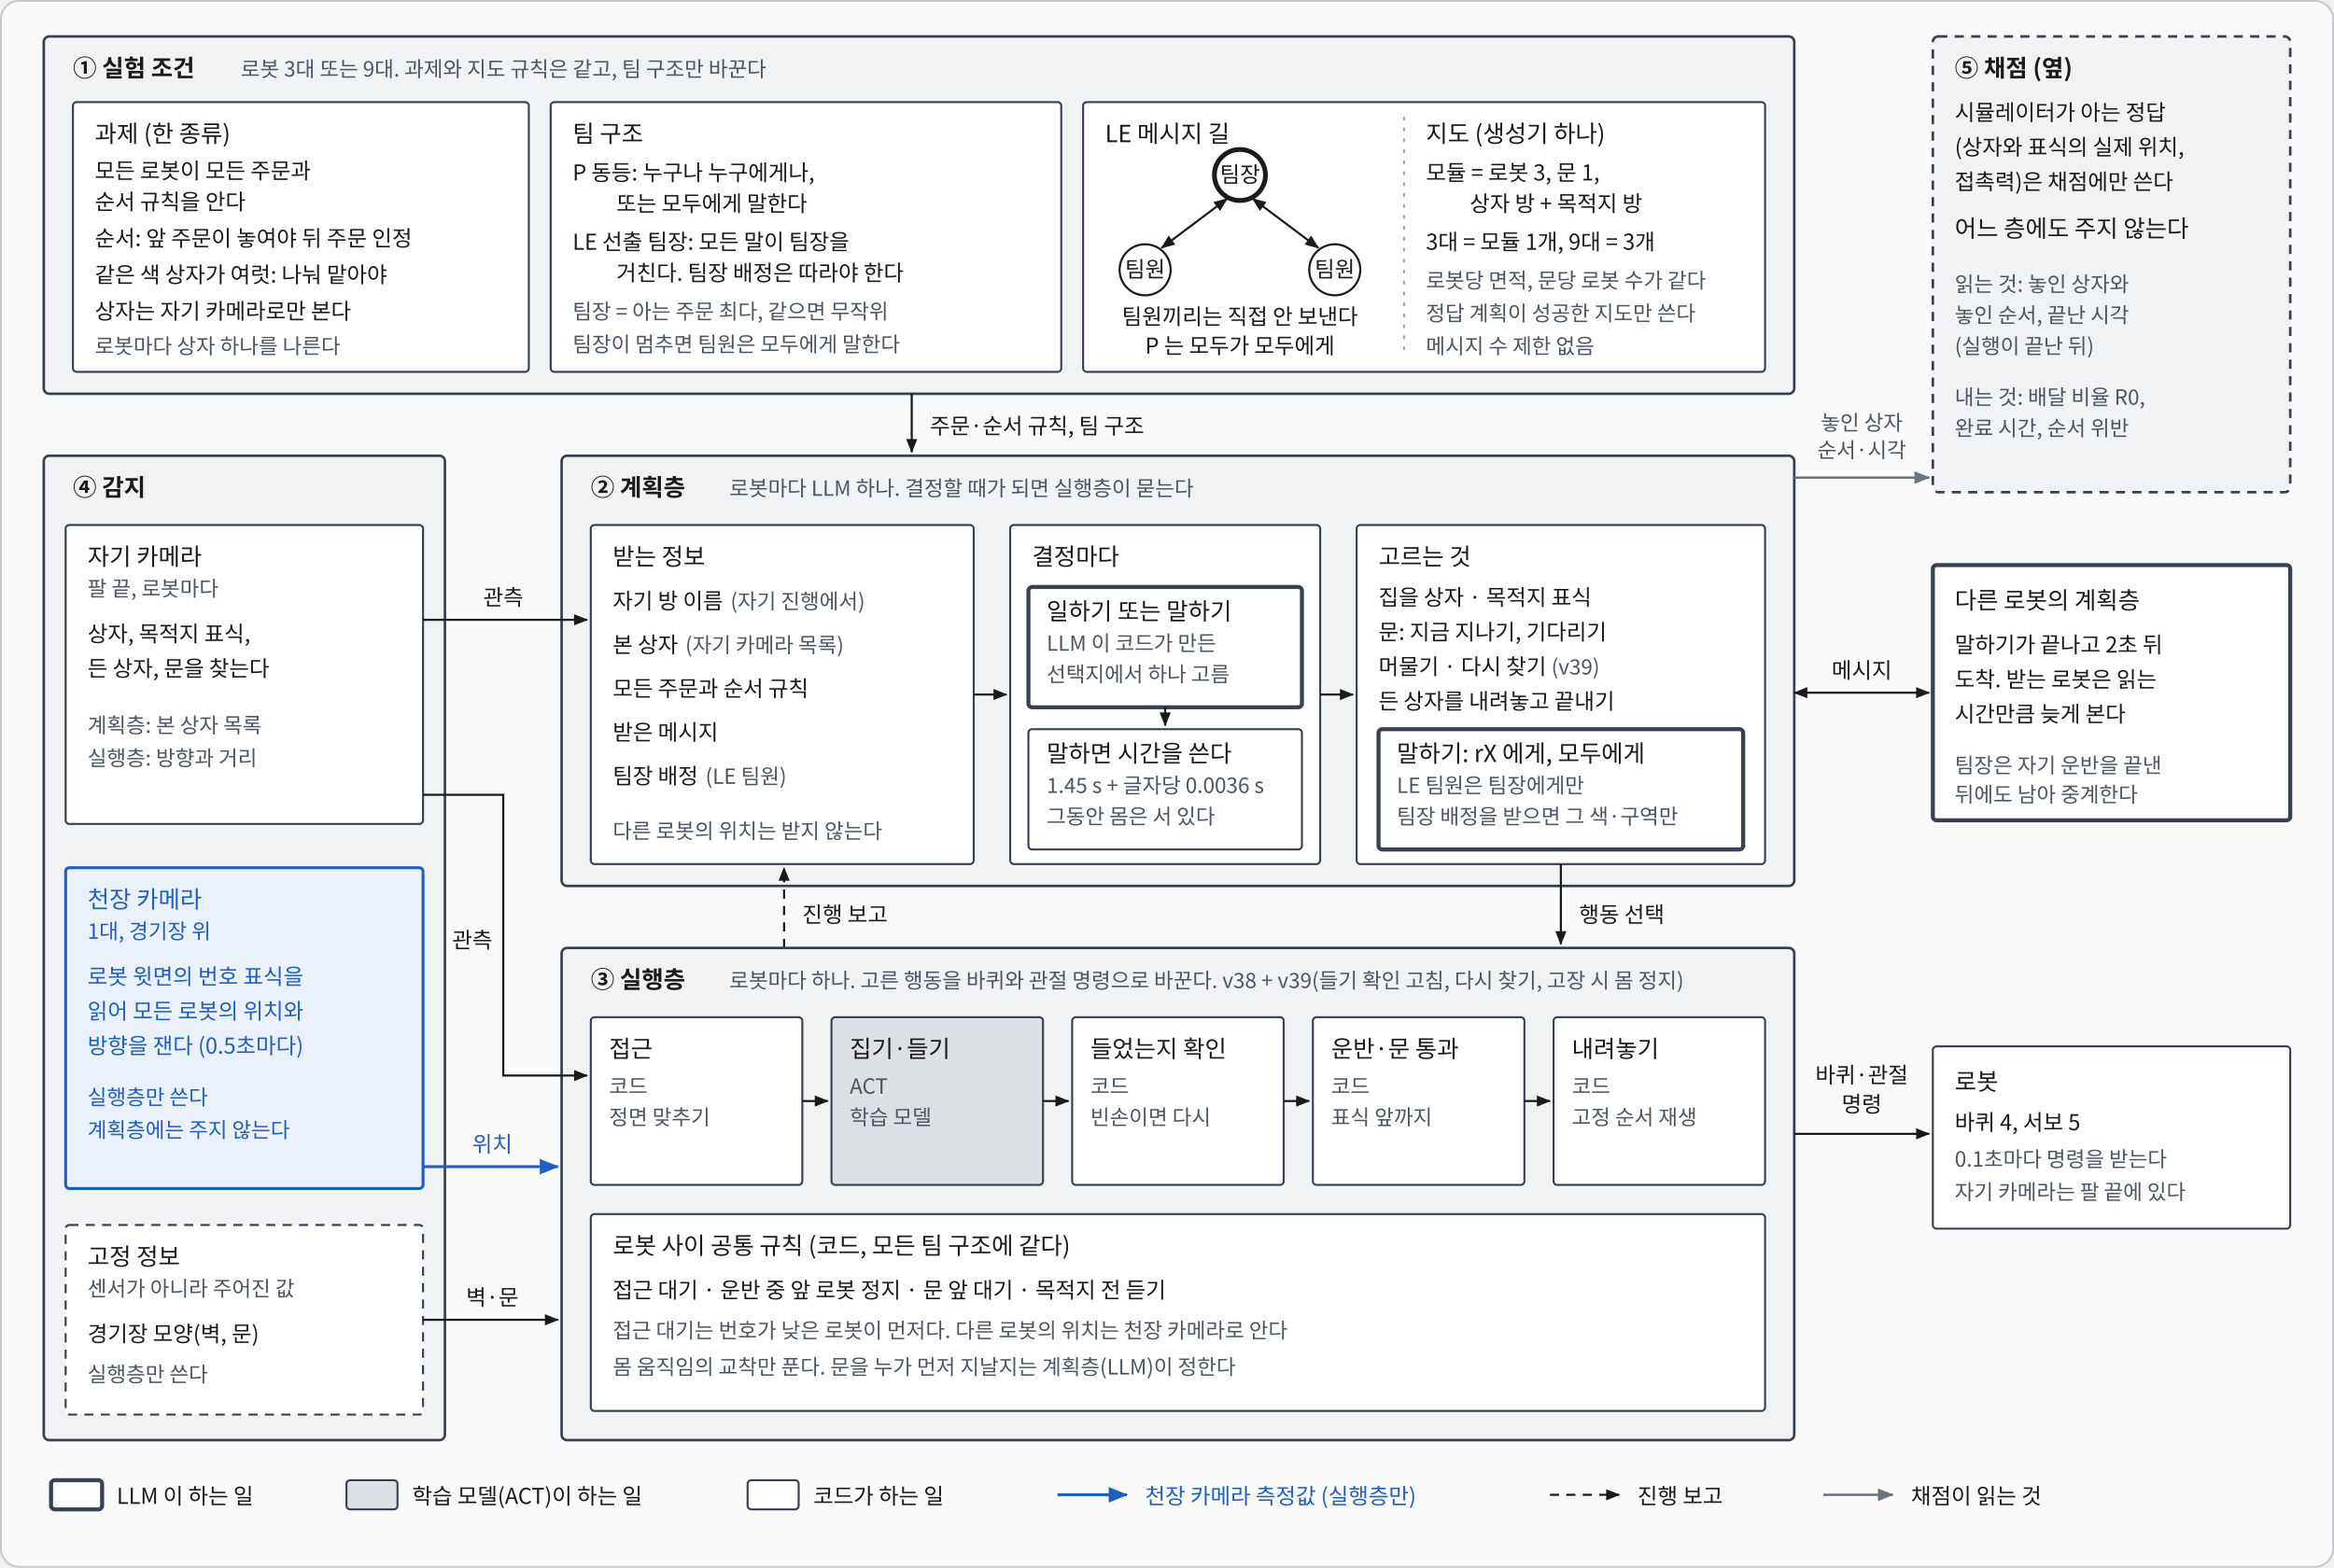
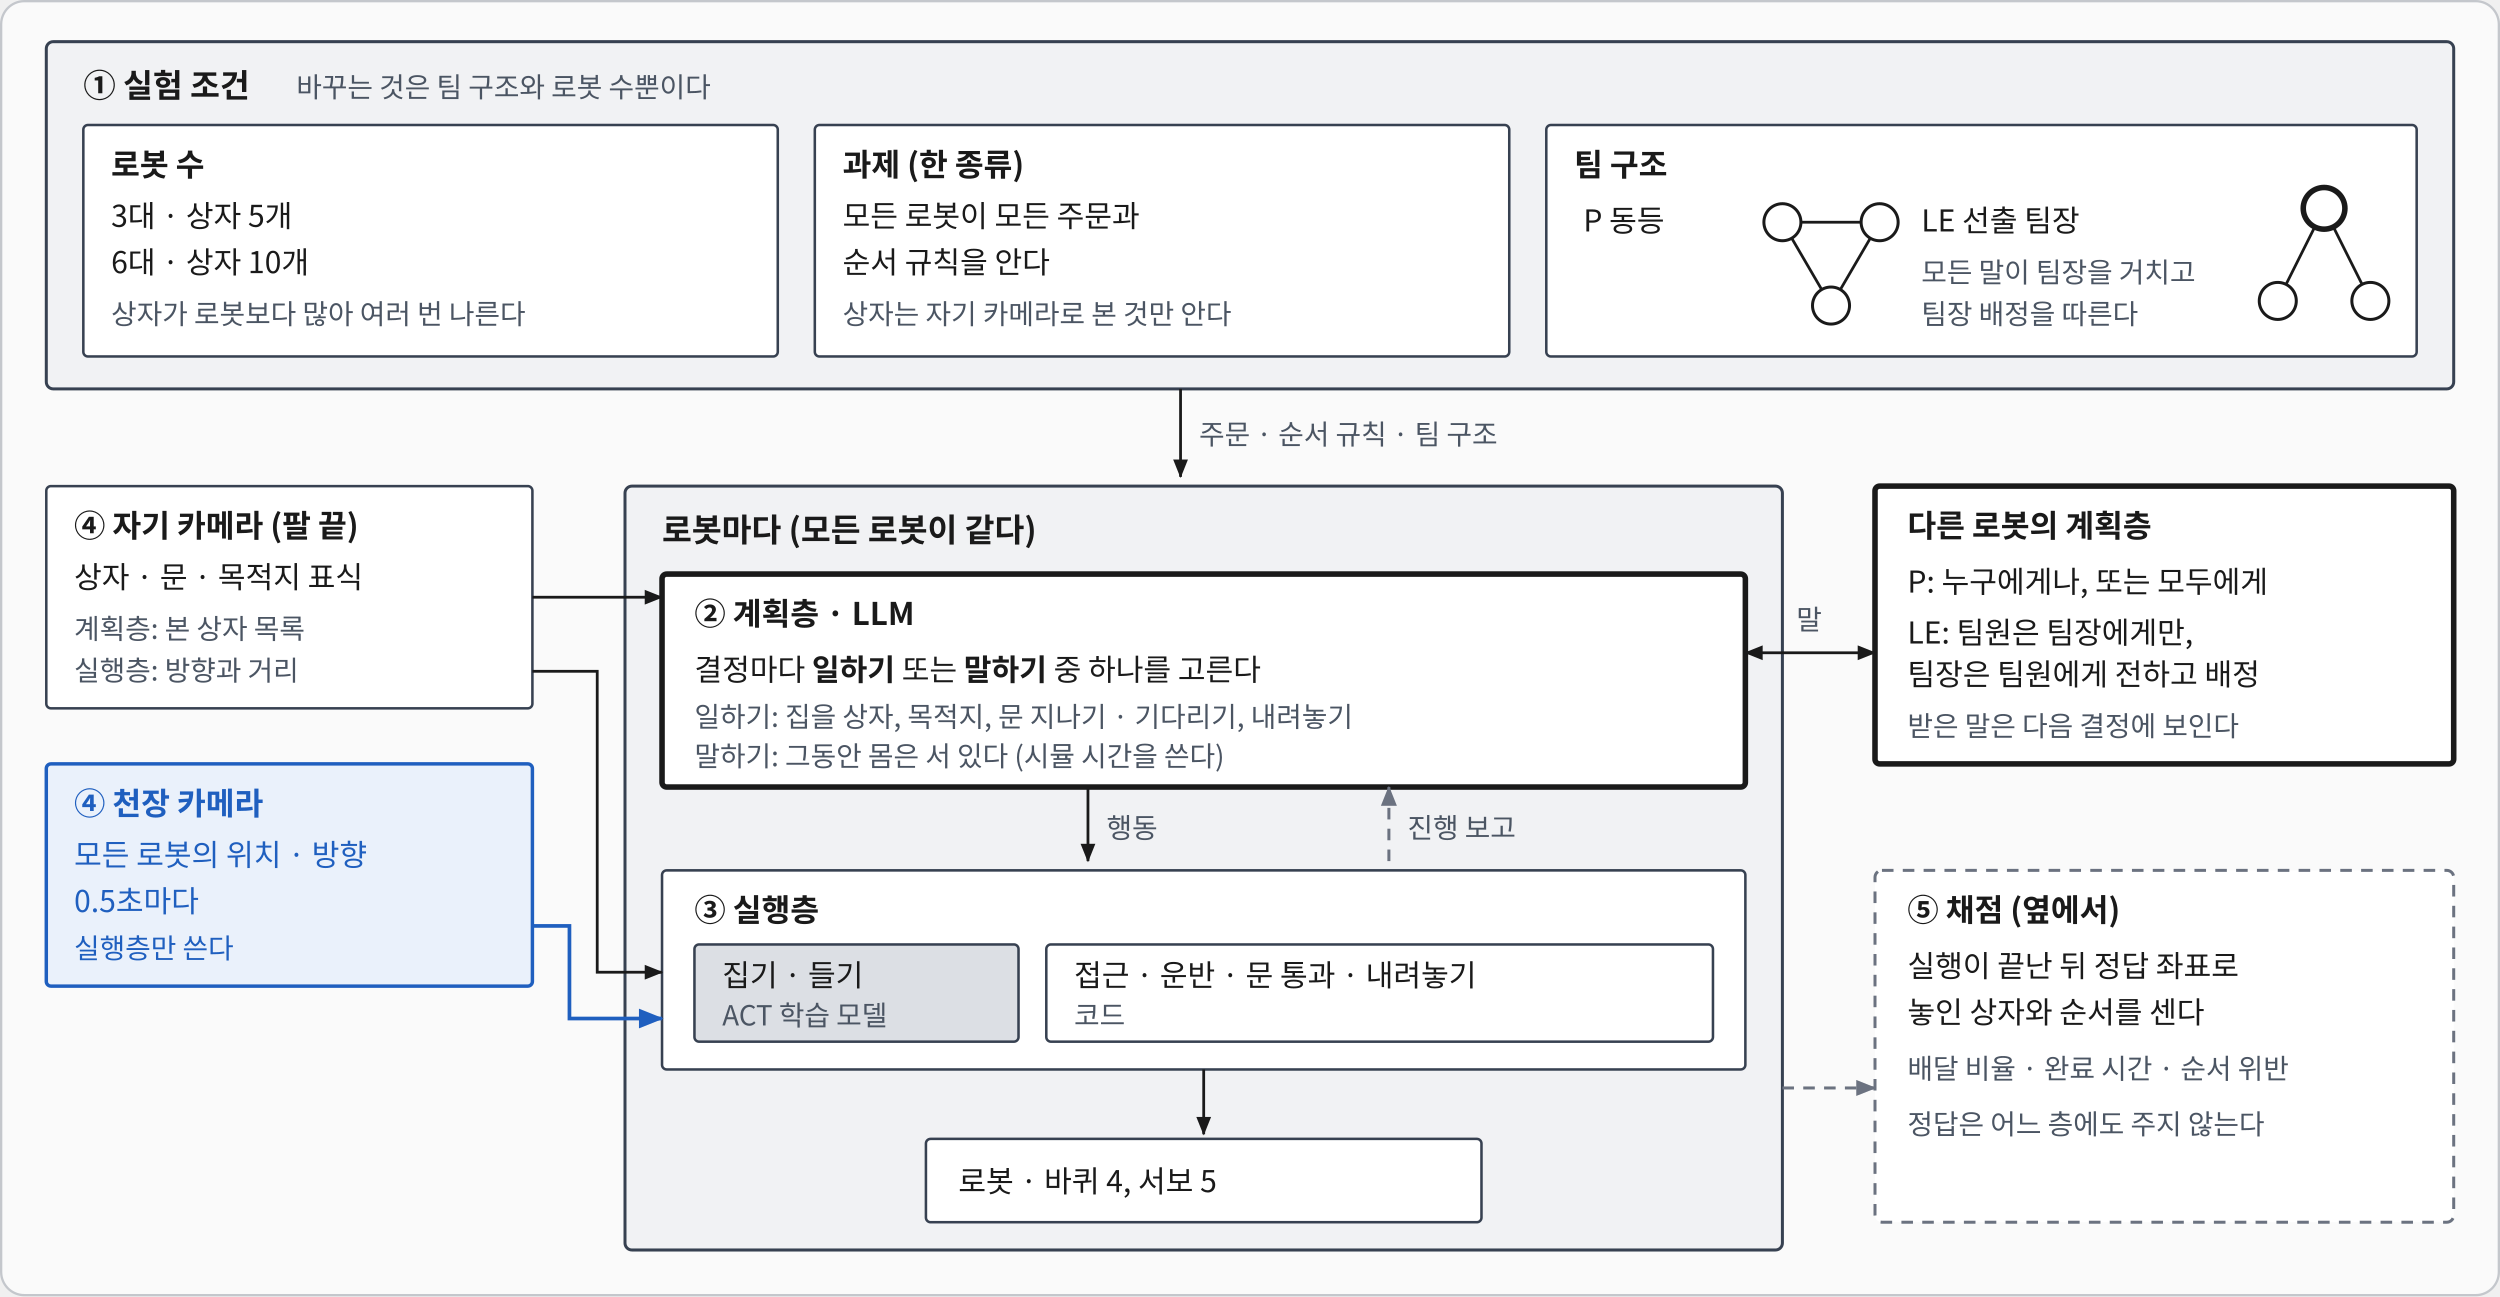
- <svg xmlns="http://www.w3.org/2000/svg" viewBox="0 0 1280 860" width="1280" height="860" role="img" aria-label="전체 구조: 로봇 3대 또는 9대. 모든 로봇이 모든 주문과 순서 규칙을 알고, 상자는 자기 카메라로만 본다. 팀 구조는 동등(누구나 누구에게나 말함)과 선출 팀장(모든 말이 팀장을 거치고 팀장 배정은 구속)이다. 지도는 생성기 하나로, 로봇 3대와 문 1개인 모듈을 1개 또는 3개 붙인다. 계획층은 로봇마다 LLM 하나로, 결정마다 일하기 또는 말하기를 고르고, 말하기는 시뮬 시간을 쓴다. 실행층은 v38에 v39 수정을 더해 ACT 로 집기와 들기를, 코드로 접근, 운반, 문 통과, 내려놓기를 한다. 채점은 놓인 상자와 순서로 배달 비율, 완료 시간, 순서 위반을 낸다" font-family="'Noto Sans CJK KR','Noto Sans KR','Apple SD Gothic Neo','Malgun Gothic',Helvetica,Arial,sans-serif">
+ <svg xmlns="http://www.w3.org/2000/svg" viewBox="0 0 1080 560" width="1080" height="560" role="img" aria-label="전체 구조(2차 실험): 로봇 3대(상자 5개) 또는 6대(상자 10개)가 상자를 여러 번 나른다. 모든 로봇이 모든 주문과 순서 규칙을 안다. 팀 구조는 동등(누구나 누구에게나 말함)과 선출 팀장(모든 말이 팀장을 거치고 팀장 배정을 따름) 두 가지다. 로봇마다 LLM 하나가 결정마다 일하기 또는 말하기를 고르고, 말하면 시뮬 시간을 쓴다. 고른 행동은 실행층이 바꾼다: 집기와 들기는 ACT, 접근, 운반, 문 통과, 내려놓기는 코드. 자기 카메라는 계획층과 실행층에, 천장 카메라는 실행층에만 준다. 채점은 실행이 끝난 뒤 정답 좌표로 배달 비율, 완료 시간, 순서 위반을 낸다" font-family="'Noto Sans CJK KR','Noto Sans KR','Apple SD Gothic Neo','Malgun Gothic',Helvetica,Arial,sans-serif">
  <defs>
    <style>
-       text { fill: #1a1a1a; font-size: 12px; }
-       .tb { font-size: 13px; font-weight: 600; }
-       .tm { font-size: 13px; font-weight: 500; }
-       .ts { font-size: 11.5px; fill: #4b5563; }
+       text { fill: #1a1a1a; font-size: 13px; }
+       .tb { font-size: 14px; font-weight: 600; }
+       .tm { font-size: 13.5px; font-weight: 600; }
+       .ts { font-size: 12px; fill: #4b5563; }
      .bl { fill: #1f5fbf; }
-       .cont { fill: #f1f2f4; stroke: #374151; stroke-width: 1.4; }
+       .cont { fill: #f1f2f4; stroke: #374151; stroke-width: 1.3; }
      .box { fill: #fff; stroke: #374151; stroke-width: 1.1; }
-       .llm { stroke-width: 2.2; }
-       .act { fill: #dcdfe4; }
-       .cam { fill: #eaf1fb; stroke: #1f5fbf; stroke-width: 1.6; }
-       .dash { stroke-dasharray: 5 4; }
-       .lg { fill: none; stroke: #6b7280; stroke-width: 1.3; }
-       .ln { fill: none; stroke: #1a1a1a; stroke-width: 1.15; }
+       .llm { fill: #fff; stroke: #1a1a1a; stroke-width: 2.4; }
+       .act { fill: #dcdfe4; stroke: #374151; stroke-width: 1.1; }
+       .cam { fill: #eaf1fb; stroke: #1f5fbf; stroke-width: 1.5; }
+       .dash { fill: #fff; stroke: #6b7280; stroke-width: 1.3; stroke-dasharray: 5 4; }
+       .ln { fill: none; stroke: #1a1a1a; stroke-width: 1.2; }
      .lb { fill: none; stroke: #1f5fbf; stroke-width: 1.6; }
+       .lg { fill: none; stroke: #6b7280; stroke-width: 1.3; stroke-dasharray: 5 4; }
+       .node { fill: #fff; stroke: #1a1a1a; stroke-width: 1.3; }
+       .lead { fill: #fff; stroke: #1a1a1a; stroke-width: 2.4; }
+       .edge { stroke: #1a1a1a; stroke-width: 1.2; }
    </style>
    <marker id="h" viewBox="0 0 10 10" refX="9.4" refY="5" markerWidth="7" markerHeight="7" orient="auto-start-reverse">
      <path d="M0.5 1.2 L10 5 L0.5 8.8 z" fill="#1a1a1a" />
    </marker>
+     <marker id="b" viewBox="0 0 10 10" refX="9.4" refY="5" markerWidth="7" markerHeight="7" orient="auto-start-reverse">
+       <path d="M0.5 1.2 L10 5 L0.5 8.8 z" fill="#1f5fbf" />
+     </marker>
    <marker id="g" viewBox="0 0 10 10" refX="9.4" refY="5" markerWidth="7" markerHeight="7" orient="auto-start-reverse">
      <path d="M0.5 1.2 L10 5 L0.5 8.8 z" fill="#6b7280" />
    </marker>
-     <marker id="b" viewBox="0 0 10 10" refX="9.4" refY="5" markerWidth="7" markerHeight="7" orient="auto-start-reverse">
-       <path d="M0.5 1.2 L10 5 L0.5 8.8 z" fill="#1f5fbf" />
-     </marker>
  </defs>
-   <rect x="0.5" y="0.5" width="1279" height="859" rx="10" fill="#fafafa" stroke="#c4c7cc" />
-   <rect class="cont" x="24" y="20" width="960" height="196" rx="3" />
-   <text class="tb" x="40" y="42">① 실험 조건</text>
-   <text class="ts" x="132" y="42">로봇 3대 또는 9대. 과제와 지도 규칙은 같고, 팀 구조만 바꾼다</text>
-   <rect class="box" x="40" y="56" width="250" height="148" rx="2" />
-   <text class="tm" x="52" y="78">과제 (한 종류)</text>
-   <text x="52" y="98">모든 로봇이 모든 주문과</text>
-   <text x="52" y="115">순서 규칙을 안다</text>
-   <text x="52" y="135">순서: 앞 주문이 놓여야 뒤 주문 인정</text>
-   <text x="52" y="155">같은 색 상자가 여럿: 나눠 맡아야</text>
-   <text x="52" y="175">상자는 자기 카메라로만 본다</text>
-   <text class="ts" x="52" y="194">로봇마다 상자 하나를 나른다</text>
-   <rect class="box" x="302" y="56" width="280" height="148" rx="2" />
-   <text class="tm" x="314" y="78">팀 구조</text>
-   <text x="314" y="99">P 동등: 누구나 누구에게나,</text>
-   <text x="338" y="116">또는 모두에게 말한다</text>
-   <text x="314" y="137">LE 선출 팀장: 모든 말이 팀장을</text>
-   <text x="338" y="154">거친다. 팀장 배정은 따라야 한다</text>
-   <text class="ts" x="314" y="175">팀장 = 아는 주문 최다, 같으면 무작위</text>
-   <text class="ts" x="314" y="193">팀장이 멈추면 팀원은 모두에게 말한다</text>
-   <rect class="box" x="594" y="56" width="374" height="148" rx="2" />
-   <text class="tm" x="606" y="78">LE 메시지 길</text>
-   <path class="ln" d="M673 109 L637 136" marker-start="url(#h)" marker-end="url(#h)" />
-   <path class="ln" d="M687 109 L723 136" marker-start="url(#h)" marker-end="url(#h)" />
-   <circle cx="680" cy="96" r="14" fill="#fff" stroke="#1a1a1a" stroke-width="2.6" />
-   <circle cx="628" cy="148" r="14" fill="#fff" stroke="#1a1a1a" stroke-width="1.15" />
-   <circle cx="732" cy="148" r="14" fill="#fff" stroke="#1a1a1a" stroke-width="1.15" />
-   <g text-anchor="middle" class="ts">
-     <text x="680" y="100" style="fill:#1a1a1a">팀장</text>
-     <text x="628" y="152" style="fill:#1a1a1a">팀원</text>
-     <text x="732" y="152" style="fill:#1a1a1a">팀원</text>
-     <text x="680" y="178">팀원끼리는 직접 안 보낸다</text>
-     <text x="680" y="194">P 는 모두가 모두에게</text>
-   </g>
-   <path d="M770 64 V196" stroke="#9ca3af" stroke-width="1" stroke-dasharray="2 4" fill="none" />
-   <text class="tm" x="782" y="78">지도 (생성기 하나)</text>
-   <text x="782" y="99">모듈 = 로봇 3, 문 1,</text>
-   <text x="806" y="116">상자 방 + 목적지 방</text>
-   <text x="782" y="137">3대 = 모듈 1개, 9대 = 3개</text>
-   <text class="ts" x="782" y="158">로봇당 면적, 문당 로봇 수가 같다</text>
-   <text class="ts" x="782" y="176">정답 계획이 성공한 지도만 쓴다</text>
-   <text class="ts" x="782" y="194">메시지 수 제한 없음</text>
-   <path class="ln" d="M500 216 V248" marker-end="url(#h)" />
-   <text x="510" y="238">주문·순서 규칙, 팀 구조</text>
-   <rect class="cont" x="308" y="250" width="676" height="236" rx="3" />
-   <text class="tb" x="324" y="272">② 계획층</text>
-   <text class="ts" x="400" y="272">로봇마다 LLM 하나. 결정할 때가 되면 실행층이 묻는다</text>
-   <rect class="box" x="324" y="288" width="210" height="186" rx="2" />
-   <text class="tm" x="336" y="310">받는 정보</text>
-   <text x="336" y="334">자기 방 이름<tspan class="ts" dx="4">(자기 진행에서)</tspan>
-   </text>
-   <text x="336" y="358">본 상자<tspan class="ts" dx="4">(자기 카메라 목록)</tspan>
-   </text>
-   <text x="336" y="382">모든 주문과 순서 규칙</text>
-   <text x="336" y="406">받은 메시지</text>
-   <text x="336" y="430">팀장 배정<tspan class="ts" dx="4">(LE 팀원)</tspan>
-   </text>
-   <text class="ts" x="336" y="460">다른 로봇의 위치는 받지 않는다</text>
-   <path class="ln" d="M534 381 H552" marker-end="url(#h)" />
-   <rect class="box" x="554" y="288" width="170" height="186" rx="2" />
-   <text class="tm" x="566" y="310">결정마다</text>
-   <rect class="box llm" x="564" y="322" width="150" height="66" rx="2" />
-   <text class="tm" x="574" y="340">일하기 또는 말하기</text>
-   <text class="ts" x="574" y="357">LLM 이 코드가 만든</text>
-   <text class="ts" x="574" y="374">선택지에서 하나 고름</text>
-   <path class="ln" d="M639 388 V398" marker-end="url(#h)" />
-   <rect class="box" x="564" y="400" width="150" height="66" rx="2" />
-   <text class="tm" x="574" y="418">말하면 시간을 쓴다</text>
-   <text class="ts" x="574" y="435">1.45 s + 글자당 0.0036 s</text>
-   <text class="ts" x="574" y="452">그동안 몸은 서 있다</text>
-   <path class="ln" d="M724 381 H742" marker-end="url(#h)" />
-   <rect class="box" x="744" y="288" width="224" height="186" rx="2" />
-   <text class="tm" x="756" y="310">고르는 것</text>
-   <text x="756" y="332">집을 상자 · 목적지 표식</text>
-   <text x="756" y="351">문: 지금 지나기, 기다리기</text>
-   <text x="756" y="370">머물기 · 다시 찾기 <tspan class="ts">(v39)</tspan>
-   </text>
-   <text x="756" y="389">든 상자를 내려놓고 끝내기</text>
-   <rect class="box llm" x="756" y="400" width="200" height="66" rx="2" />
-   <text class="tm" x="766" y="418">말하기: rX 에게, 모두에게</text>
-   <text class="ts" x="766" y="435">LE 팀원은 팀장에게만</text>
-   <text class="ts" x="766" y="452">팀장 배정을 받으면 그 색·구역만</text>
-   <path class="ln" d="M984 380 H1058" marker-start="url(#h)" marker-end="url(#h)" />
-   <text x="1021" y="372" text-anchor="middle">메시지</text>
-   <rect class="box llm" x="1060" y="310" width="196" height="140" rx="2" />
-   <text class="tm" x="1072" y="334">다른 로봇의 계획층</text>
-   <text x="1072" y="358">말하기가 끝나고 2초 뒤</text>
-   <text x="1072" y="377">도착. 받는 로봇은 읽는</text>
-   <text x="1072" y="396">시간만큼 늦게 본다</text>
-   <text class="ts" x="1072" y="424">팀장은 자기 운반을 끝낸</text>
-   <text class="ts" x="1072" y="440">뒤에도 남아 중계한다</text>
-   <path class="ln" d="M856 474 V518" marker-end="url(#h)" />
-   <text x="866" y="506">행동 선택</text>
-   <path class="ln dash" d="M430 520 V476" marker-end="url(#h)" />
-   <text x="440" y="506">진행 보고</text>
-   <rect class="cont" x="308" y="520" width="676" height="270" rx="3" />
-   <text class="tb" x="324" y="542">③ 실행층</text>
-   <text class="ts" x="400" y="542">로봇마다 하나. 고른 행동을 바퀴와 관절 명령으로 바꾼다. v38 + v39(들기 확인 고침, 다시 찾기, 고장 시 몸 정지)</text>
-   <rect class="box" x="324" y="558" width="116" height="92" rx="2" />
-   <text class="tm" x="334" y="580">접근</text>
-   <text class="ts" x="334" y="600">코드</text>
-   <text class="ts" x="334" y="617">정면 맞추기</text>
-   <path class="ln" d="M440 604 H454" marker-end="url(#h)" />
-   <rect class="box act" x="456" y="558" width="116" height="92" rx="2" />
-   <text class="tm" x="466" y="580">집기·들기</text>
-   <text class="ts" x="466" y="600">ACT</text>
-   <text class="ts" x="466" y="617">학습 모델</text>
-   <path class="ln" d="M572 604 H586" marker-end="url(#h)" />
-   <rect class="box" x="588" y="558" width="116" height="92" rx="2" />
-   <text class="tm" x="598" y="580">들었는지 확인</text>
-   <text class="ts" x="598" y="600">코드</text>
-   <text class="ts" x="598" y="617">빈손이면 다시</text>
-   <path class="ln" d="M704 604 H718" marker-end="url(#h)" />
-   <rect class="box" x="720" y="558" width="116" height="92" rx="2" />
-   <text class="tm" x="730" y="580">운반·문 통과</text>
-   <text class="ts" x="730" y="600">코드</text>
-   <text class="ts" x="730" y="617">표식 앞까지</text>
-   <path class="ln" d="M836 604 H850" marker-end="url(#h)" />
-   <rect class="box" x="852" y="558" width="116" height="92" rx="2" />
-   <text class="tm" x="862" y="580">내려놓기</text>
-   <text class="ts" x="862" y="600">코드</text>
-   <text class="ts" x="862" y="617">고정 순서 재생</text>
-   <rect class="box" x="324" y="666" width="644" height="108" rx="2" />
-   <text class="tm" x="336" y="688">로봇 사이 공통 규칙 (코드, 모든 팀 구조에 같다)</text>
-   <text x="336" y="712">접근 대기 · 운반 중 앞 로봇 정지 · 문 앞 대기 · 목적지 전 듣기</text>
-   <text class="ts" x="336" y="734">접근 대기는 번호가 낮은 로봇이 먼저다. 다른 로봇의 위치는 천장 카메라로 안다</text>
-   <text class="ts" x="336" y="754">몸 움직임의 교착만 푼다. 문을 누가 먼저 지날지는 계획층(LLM)이 정한다</text>
-   <text x="1021" y="594" text-anchor="middle">바퀴·관절</text>
-   <text x="1021" y="610" text-anchor="middle">명령</text>
-   <path class="ln" d="M984 622 H1058" marker-end="url(#h)" />
-   <rect class="box" x="1060" y="574" width="196" height="100" rx="2" />
-   <text class="tm" x="1072" y="598">로봇</text>
-   <text x="1072" y="620">바퀴 4, 서보 5</text>
-   <text class="ts" x="1072" y="640">0.1초마다 명령을 받는다</text>
-   <text class="ts" x="1072" y="658">자기 카메라는 팔 끝에 있다</text>
-   <rect class="cont" x="24" y="250" width="220" height="540" rx="3" />
-   <text class="tb" x="40" y="272">④ 감지</text>
-   <rect class="box" x="36" y="288" width="196" height="164" rx="2" />
-   <text class="tm" x="48" y="310">자기 카메라</text>
-   <text class="ts" x="48" y="327">팔 끝, 로봇마다</text>
-   <text x="48" y="352">상자, 목적지 표식,</text>
-   <text x="48" y="371">든 상자, 문을 찾는다</text>
-   <text class="ts" x="48" y="402">계획층: 본 상자 목록</text>
-   <text class="ts" x="48" y="420">실행층: 방향과 거리</text>
-   <path class="ln" d="M232 340 H322" marker-end="url(#h)" />
-   <text x="276" y="332" text-anchor="middle">관측</text>
-   <path class="ln" d="M232 436 H276 V590 H322" marker-end="url(#h)" />
-   <text x="270" y="520" text-anchor="end">관측</text>
-   <rect class="box cam" x="36" y="476" width="196" height="176" rx="2" />
-   <text class="tm bl" x="48" y="498">천장 카메라</text>
-   <text class="ts bl" x="48" y="515">1대, 경기장 위</text>
-   <text class="bl" x="48" y="540">로봇 윗면의 번호 표식을</text>
-   <text class="bl" x="48" y="559">읽어 모든 로봇의 위치와</text>
-   <text class="bl" x="48" y="578">방향을 잰다 (0.5초마다)</text>
-   <text class="ts bl" x="48" y="606">실행층만 쓴다</text>
-   <text class="ts bl" x="48" y="624">계획층에는 주지 않는다</text>
-   <path class="lb" d="M232 640 H306" marker-end="url(#b)" />
-   <text class="bl" x="270" y="632" text-anchor="middle">위치</text>
-   <rect class="box dash" x="36" y="672" width="196" height="104" rx="2" />
-   <text class="tm" x="48" y="694">고정 정보</text>
-   <text class="ts" x="48" y="711">센서가 아니라 주어진 값</text>
-   <text x="48" y="736">경기장 모양(벽, 문)</text>
-   <text class="ts" x="48" y="758">실행층만 쓴다</text>
-   <path class="ln" d="M232 724 H306" marker-end="url(#h)" />
-   <text x="270" y="716" text-anchor="middle">벽·문</text>
-   <rect class="cont dash" x="1060" y="20" width="196" height="250" rx="3" />
-   <text class="tb" x="1072" y="42">⑤ 채점 (옆)</text>
-   <text x="1072" y="66">시뮬레이터가 아는 정답</text>
-   <text x="1072" y="85">(상자와 표식의 실제 위치,</text>
-   <text x="1072" y="104">접촉력)은 채점에만 쓴다</text>
-   <text class="tm" x="1072" y="130">어느 층에도 주지 않는다</text>
-   <text class="ts" x="1072" y="160">읽는 것: 놓인 상자와</text>
-   <text class="ts" x="1072" y="177">놓인 순서, 끝난 시각</text>
-   <text class="ts" x="1072" y="194">(실행이 끝난 뒤)</text>
-   <text class="ts" x="1072" y="222">내는 것: 배달 비율 R0,</text>
-   <text class="ts" x="1072" y="239">완료 시간, 순서 위반</text>
-   <path class="lg" d="M984 262 H1058" marker-end="url(#g)" />
-   <text class="ts" x="1021" y="236" text-anchor="middle">놓인 상자</text>
-   <text class="ts" x="1021" y="251" text-anchor="middle">순서·시각</text>
-   <rect x="28" y="812" width="28" height="16" rx="2" fill="#fff" stroke="#374151" stroke-width="2.2" />
-   <text x="64" y="825">LLM 이 하는 일</text>
-   <rect x="190" y="812" width="28" height="16" rx="2" fill="#dcdfe4" stroke="#374151" stroke-width="1.1" />
-   <text x="226" y="825">학습 모델(ACT)이 하는 일</text>
-   <rect x="410" y="812" width="28" height="16" rx="2" fill="#fff" stroke="#374151" stroke-width="1.1" />
-   <text x="446" y="825">코드가 하는 일</text>
-   <path class="lb" d="M580 820 H618" marker-end="url(#b)" />
-   <text class="bl" x="628" y="825">천장 카메라 측정값 (실행층만)</text>
-   <path class="ln dash" d="M850 820 H888" marker-end="url(#h)" />
-   <text x="898" y="825">진행 보고</text>
-   <path class="lg" d="M1000 820 H1038" marker-end="url(#g)" />
-   <text x="1048" y="825">채점이 읽는 것</text>
+   <rect x="0.5" y="0.5" width="1079" height="559" rx="10" fill="#fafafa" stroke="#c4c7cc" />
+   <rect class="cont" x="20" y="18" width="1040" height="150" rx="3" />
+   <text class="tb" x="36" y="42">① 실험 조건</text>
+   <text class="ts" x="128" y="42">바꾸는 것은 팀 구조와 로봇 수뿐이다</text>
+   <rect class="box" x="36" y="54" width="300" height="100" rx="2" />
+   <text class="tm" x="48" y="76">로봇 수</text>
+   <text x="48" y="98">3대 · 상자 5개</text>
+   <text x="48" y="118">6대 · 상자 10개</text>
+   <text class="ts" x="48" y="140">상자가 로봇보다 많아 여러 번 나른다</text>
+   <rect class="box" x="352" y="54" width="300" height="100" rx="2" />
+   <text class="tm" x="364" y="76">과제 (한 종류)</text>
+   <text x="364" y="98">모든 로봇이 모든 주문과</text>
+   <text x="364" y="118">순서 규칙을 안다</text>
+   <text class="ts" x="364" y="140">상자는 자기 카메라로 본 것만 안다</text>
+   <rect class="box" x="668" y="54" width="376" height="100" rx="2" />
+   <text class="tm" x="680" y="76">팀 구조</text>
+   <text x="684" y="100">P 동등</text>
+   <line class="edge" x1="770" y1="96" x2="812" y2="96" />
+   <line class="edge" x1="770" y1="96" x2="791" y2="132" />
+   <line class="edge" x1="812" y1="96" x2="791" y2="132" />
+   <circle class="node" cx="770" cy="96" r="8" />
+   <circle class="node" cx="812" cy="96" r="8" />
+   <circle class="node" cx="791" cy="132" r="8" />
+   <text x="830" y="100">LE 선출 팀장</text>
+   <line class="edge" x1="1004" y1="90" x2="984" y2="130" />
+   <line class="edge" x1="1004" y1="90" x2="1024" y2="130" />
+   <circle class="lead" cx="1004" cy="90" r="9" />
+   <circle class="node" cx="984" cy="130" r="8" />
+   <circle class="node" cx="1024" cy="130" r="8" />
+   <text class="ts" x="830" y="122">모든 말이 팀장을 거치고</text>
+   <text class="ts" x="830" y="140">팀장 배정을 따른다</text>
+   <line class="ln" x1="510" y1="168" x2="510" y2="206" marker-end="url(#h)" />
+   <text class="ts" x="518" y="192">주문 · 순서 규칙 · 팀 구조</text>
+   <rect class="box" x="20" y="210" width="210" height="96" rx="2" />
+   <text class="tm" x="32" y="232">④ 자기 카메라 (팔 끝)</text>
+   <text x="32" y="254">상자 · 문 · 목적지 표식</text>
+   <text class="ts" x="32" y="276">계획층: 본 상자 목록</text>
+   <text class="ts" x="32" y="294">실행층: 방향과 거리</text>
+   <rect class="cam" x="20" y="330" width="210" height="96" rx="2" />
+   <text class="tm bl" x="32" y="352">④ 천장 카메라</text>
+   <text class="bl" x="32" y="374">모든 로봇의 위치 · 방향</text>
+   <text class="bl" x="32" y="394">0.5초마다</text>
+   <text class="ts bl" x="32" y="414">실행층만 쓴다</text>
+   <rect class="cont" x="270" y="210" width="500" height="330" rx="3" />
+   <text class="tb" x="286" y="234">로봇마다 (모든 로봇이 같다)</text>
+   <rect class="llm" x="286" y="248" width="468" height="92" rx="2" />
+   <text class="tm" x="300" y="270">② 계획층 · LLM</text>
+   <text x="300" y="294">결정마다 <tspan font-weight="600">일하기</tspan> 또는 <tspan font-weight="600">말하기</tspan> 중 하나를 고른다</text>
+   <text class="ts" x="300" y="314">일하기: 집을 상자, 목적지, 문 지나기 · 기다리기, 내려놓기</text>
+   <text class="ts" x="300" y="331">말하기: 그동안 몸은 서 있다 (시뮬 시간을 쓴다)</text>
+   <line class="ln" x1="470" y1="340" x2="470" y2="372" marker-end="url(#h)" />
+   <text class="ts" x="478" y="362">행동</text>
+   <line class="lg" x1="600" y1="372" x2="600" y2="340" marker-end="url(#g)" />
+   <text class="ts" x="608" y="362">진행 보고</text>
+   <rect class="box" x="286" y="376" width="468" height="86" rx="2" />
+   <text class="tm" x="300" y="398">③ 실행층</text>
+   <rect class="act" x="300" y="408" width="140" height="42" rx="2" />
+   <text x="312" y="426">집기 · 들기</text>
+   <text class="ts" x="312" y="443">ACT 학습 모델</text>
+   <rect class="box" x="452" y="408" width="288" height="42" rx="2" />
+   <text x="464" y="426">접근 · 운반 · 문 통과 · 내려놓기</text>
+   <text class="ts" x="464" y="443">코드</text>
+   <line class="ln" x1="520" y1="462" x2="520" y2="490" marker-end="url(#h)" />
+   <rect class="box" x="400" y="492" width="240" height="36" rx="2" />
+   <text x="414" y="515">로봇 · 바퀴 4, 서보 5</text>
+   <path class="ln" d="M230 258 H286" marker-end="url(#h)" />
+   <path class="ln" d="M230 290 H258 V420 H286" marker-end="url(#h)" />
+   <path class="lb" d="M230 400 H246 V440 H286" marker-end="url(#b)" />
+   <rect class="llm" x="810" y="210" width="250" height="120" rx="2" />
+   <text class="tm" x="824" y="232">다른 로봇의 계획층</text>
+   <text x="824" y="256">P: 누구에게나, 또는 모두에게</text>
+   <text x="824" y="278">LE: 팀원은 팀장에게만,</text>
+   <text x="824" y="296">팀장은 팀원에게 전하고 배정</text>
+   <text class="ts" x="824" y="318">받은 말은 다음 결정에 보인다</text>
+   <line class="ln" x1="754" y1="282" x2="810" y2="282" marker-start="url(#h)" marker-end="url(#h)" />
+   <text class="ts" x="776" y="272">말</text>
+   <rect class="dash" x="810" y="376" width="250" height="152" rx="3" />
+   <text class="tm" x="824" y="398">⑤ 채점 (옆에서)</text>
+   <text x="824" y="422">실행이 끝난 뒤 정답 좌표로</text>
+   <text x="824" y="442">놓인 상자와 순서를 센다</text>
+   <text class="ts" x="824" y="466">배달 비율 · 완료 시간 · 순서 위반</text>
+   <text class="ts" x="824" y="490">정답은 어느 층에도 주지 않는다</text>
+   <path class="lg" d="M770 470 H810" marker-end="url(#g)" />
</svg>
